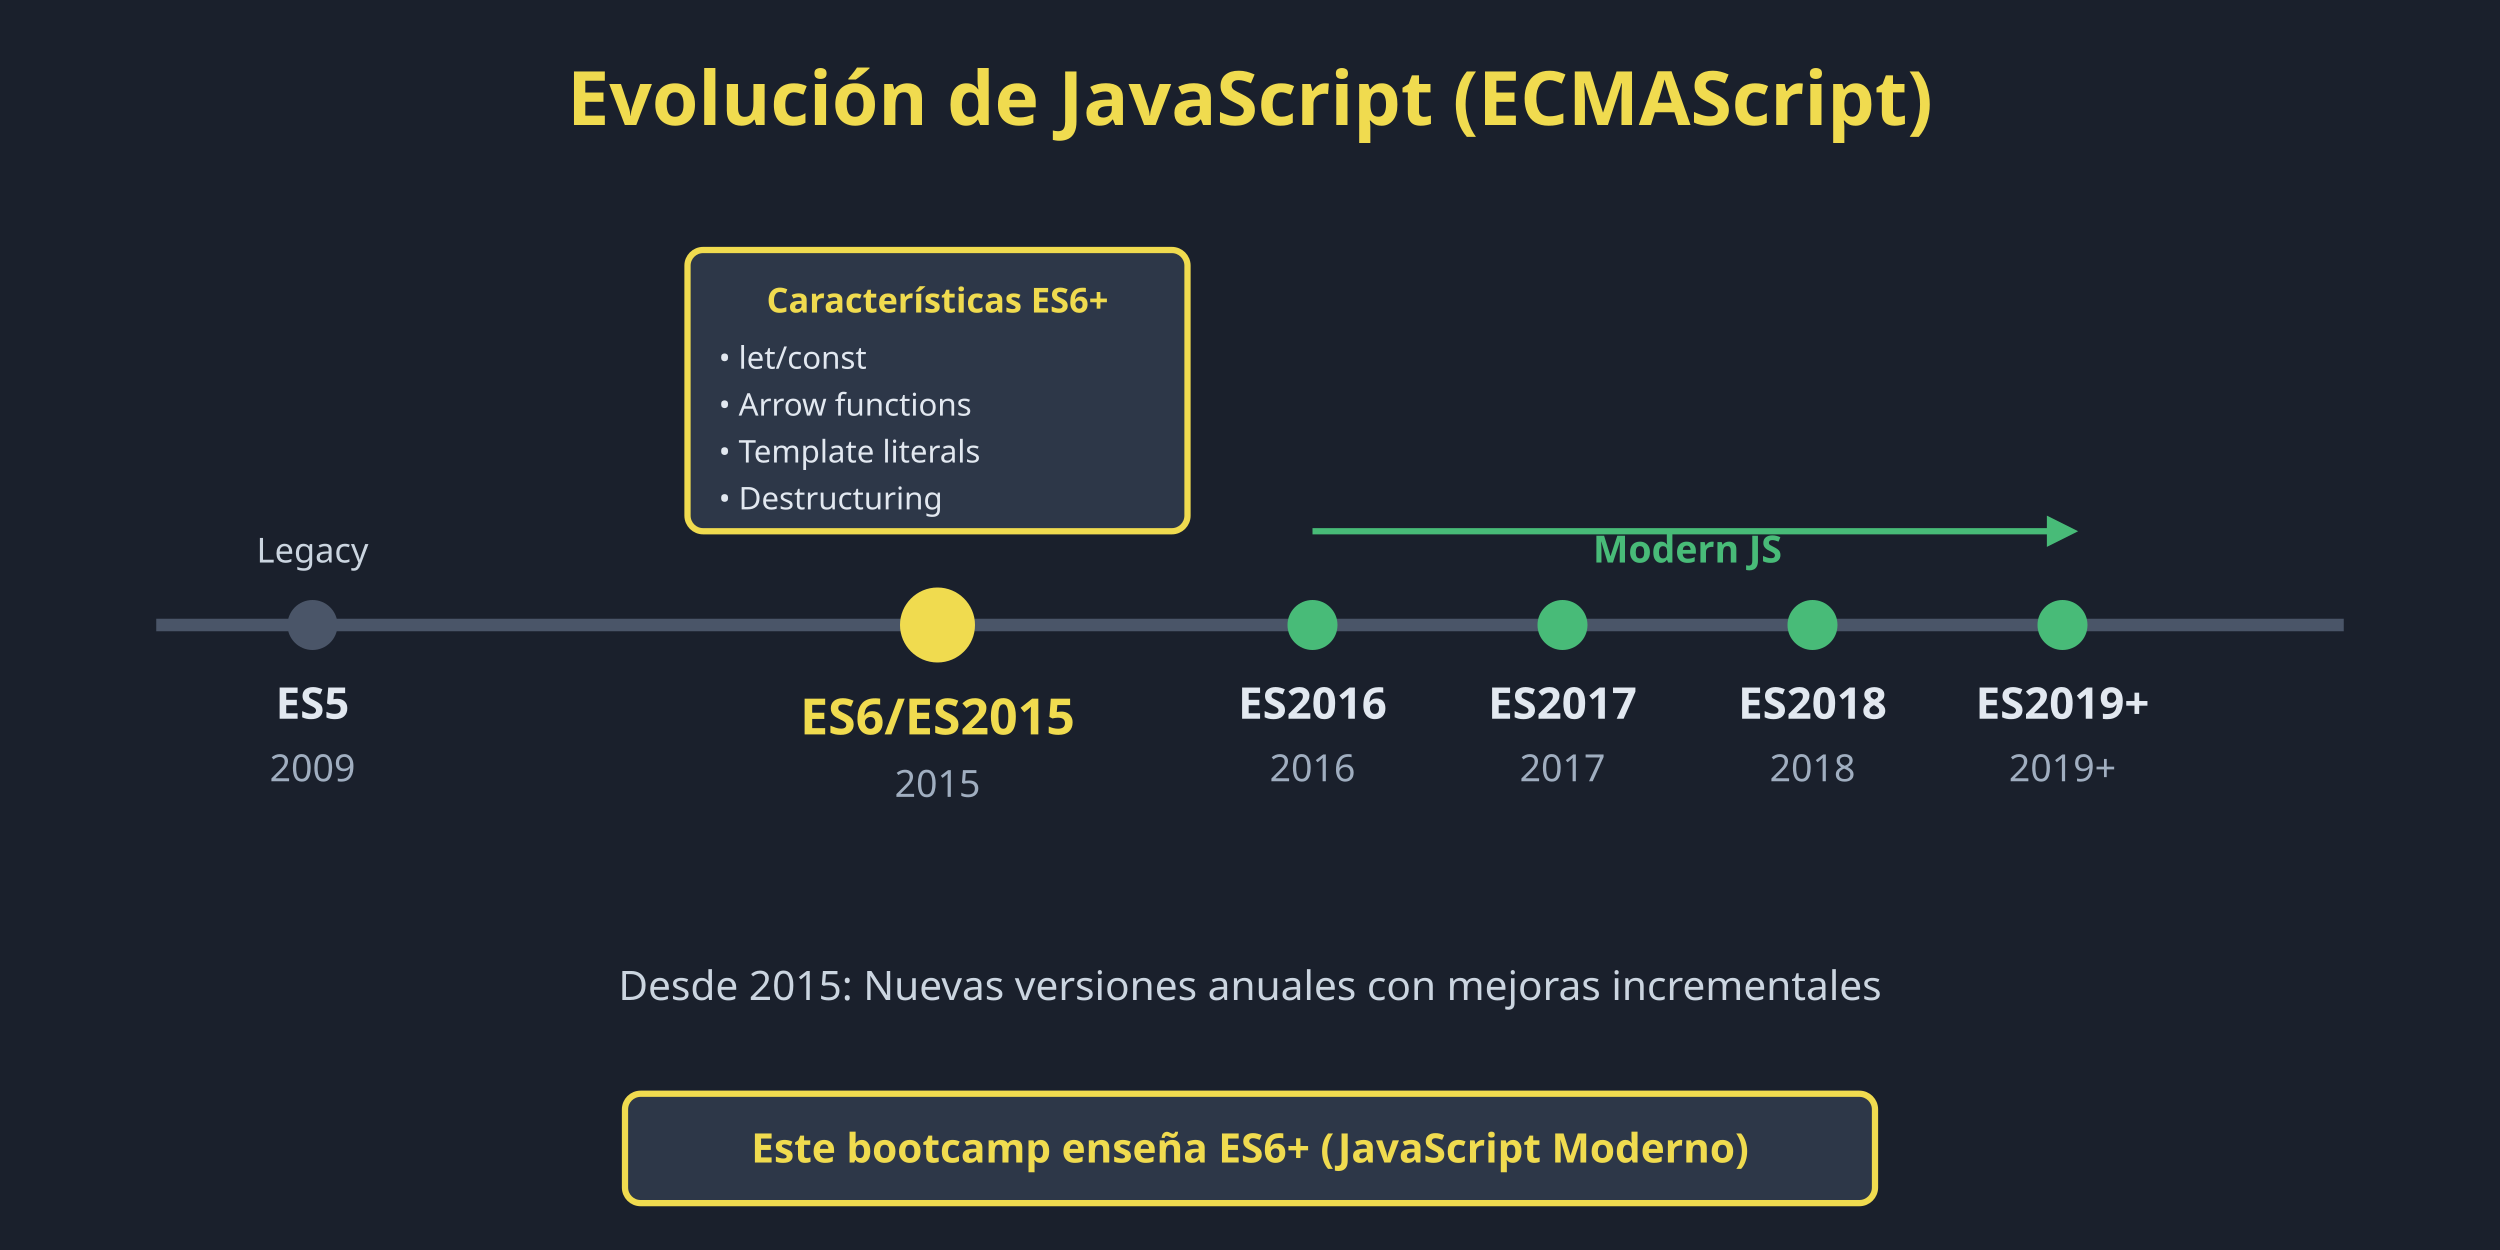
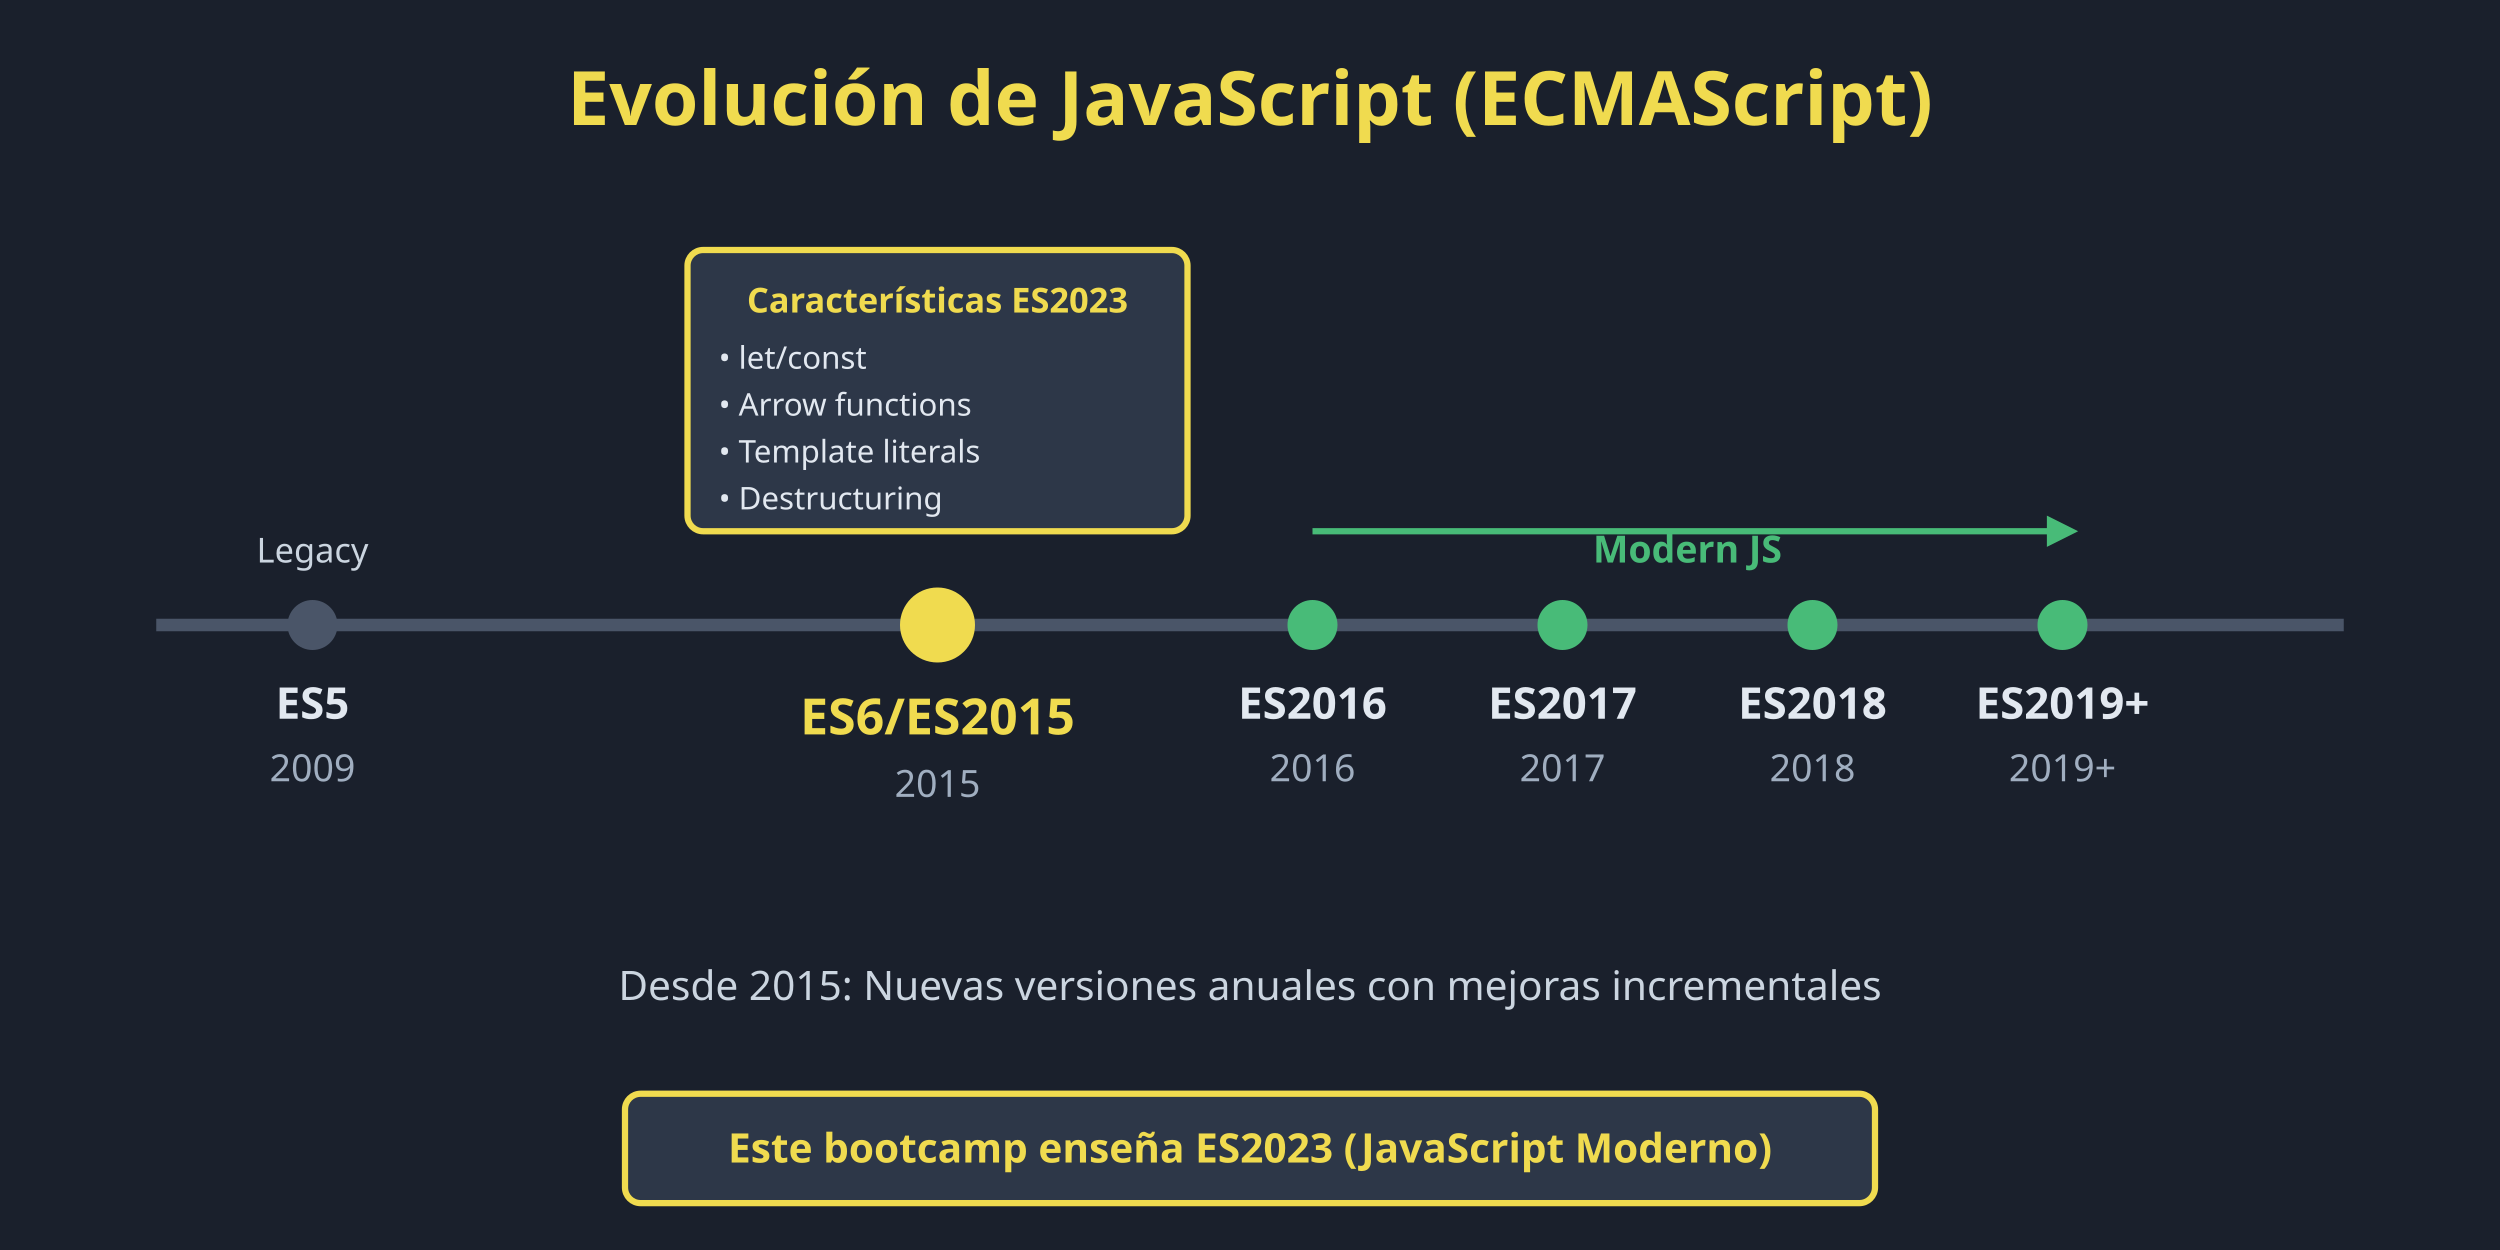
<svg xmlns="http://www.w3.org/2000/svg" viewBox="0 0 800 400">
  <rect width="800" height="400" fill="#1a202c" />
  <text x="400" y="40" font-family="system-ui, sans-serif" font-size="24" font-weight="bold" fill="#f0db4f" text-anchor="middle">
    Evolución de JavaScript (ECMAScript)
  </text>
  <line x1="50" y1="200" x2="750" y2="200" stroke="#4a5568" stroke-width="4" />
  <circle cx="100" cy="200" r="8" fill="#4a5568" />
  <text x="100" y="230" font-family="system-ui, sans-serif" font-size="14" font-weight="bold" fill="#e2e8f0" text-anchor="middle">ES5</text>
  <text x="100" y="250" font-family="system-ui, sans-serif" font-size="12" fill="#a0aec0" text-anchor="middle">2009</text>
  <text x="100" y="180" font-family="system-ui, sans-serif" font-size="11" fill="#cbd5e0" text-anchor="middle">Legacy</text>
  <circle cx="300" cy="200" r="12" fill="#f0db4f" />
  <text x="300" y="235" font-family="system-ui, sans-serif" font-size="16" font-weight="bold" fill="#f0db4f" text-anchor="middle">ES6/ES2015</text>
  <text x="300" y="255" font-family="system-ui, sans-serif" font-size="12" fill="#a0aec0" text-anchor="middle">2015</text>
  <rect x="220" y="80" width="160" height="90" fill="#2d3748" stroke="#f0db4f" stroke-width="2" rx="5" />
-   <text x="300" y="100" font-family="system-ui, sans-serif" font-size="11" font-weight="bold" fill="#f0db4f" text-anchor="middle">Características ES6+</text>
+   <text x="300" y="100" font-family="system-ui, sans-serif" font-size="11" font-weight="bold" fill="#f0db4f" text-anchor="middle">Características ES2023</text>
  <text x="230" y="118" font-family="system-ui, sans-serif" font-size="10" fill="#e2e8f0">• let/const</text>
  <text x="230" y="133" font-family="system-ui, sans-serif" font-size="10" fill="#e2e8f0">• Arrow functions</text>
  <text x="230" y="148" font-family="system-ui, sans-serif" font-size="10" fill="#e2e8f0">• Template literals</text>
  <text x="230" y="163" font-family="system-ui, sans-serif" font-size="10" fill="#e2e8f0">• Destructuring</text>
  <circle cx="420" cy="200" r="8" fill="#48bb78" />
  <text x="420" y="230" font-family="system-ui, sans-serif" font-size="14" font-weight="bold" fill="#e2e8f0" text-anchor="middle">ES2016</text>
  <text x="420" y="250" font-family="system-ui, sans-serif" font-size="12" fill="#a0aec0" text-anchor="middle">2016</text>
  <circle cx="500" cy="200" r="8" fill="#48bb78" />
  <text x="500" y="230" font-family="system-ui, sans-serif" font-size="14" font-weight="bold" fill="#e2e8f0" text-anchor="middle">ES2017</text>
  <text x="500" y="250" font-family="system-ui, sans-serif" font-size="12" fill="#a0aec0" text-anchor="middle">2017</text>
  <circle cx="580" cy="200" r="8" fill="#48bb78" />
  <text x="580" y="230" font-family="system-ui, sans-serif" font-size="14" font-weight="bold" fill="#e2e8f0" text-anchor="middle">ES2018</text>
  <text x="580" y="250" font-family="system-ui, sans-serif" font-size="12" fill="#a0aec0" text-anchor="middle">2018</text>
  <circle cx="660" cy="200" r="8" fill="#48bb78" />
  <text x="660" y="230" font-family="system-ui, sans-serif" font-size="14" font-weight="bold" fill="#e2e8f0" text-anchor="middle">ES2019+</text>
  <text x="660" y="250" font-family="system-ui, sans-serif" font-size="12" fill="#a0aec0" text-anchor="middle">2019+</text>
  <text x="540" y="180" font-family="system-ui, sans-serif" font-size="12" font-weight="bold" fill="#48bb78" text-anchor="middle">Modern JS</text>
  <text x="400" y="320" font-family="system-ui, sans-serif" font-size="13" fill="#cbd5e0" text-anchor="middle">
    Desde 2015: Nuevas versiones anuales con mejoras incrementales
  </text>
  <path d="M 420 170 L 660 170" stroke="#48bb78" stroke-width="2" fill="none" />
  <polygon points="665,170 655,165 655,175" fill="#48bb78" />
  <rect x="200" y="350" width="400" height="35" fill="#2d3748" stroke="#f0db4f" stroke-width="2" rx="5" />
  <text x="400" y="372" font-family="system-ui, sans-serif" font-size="13" font-weight="bold" fill="#f0db4f" text-anchor="middle">
-     Este bootcamp enseña ES6+ (JavaScript Moderno)
+     Este bootcamp enseña ES2023 (JavaScript Moderno)
  </text>
</svg>
